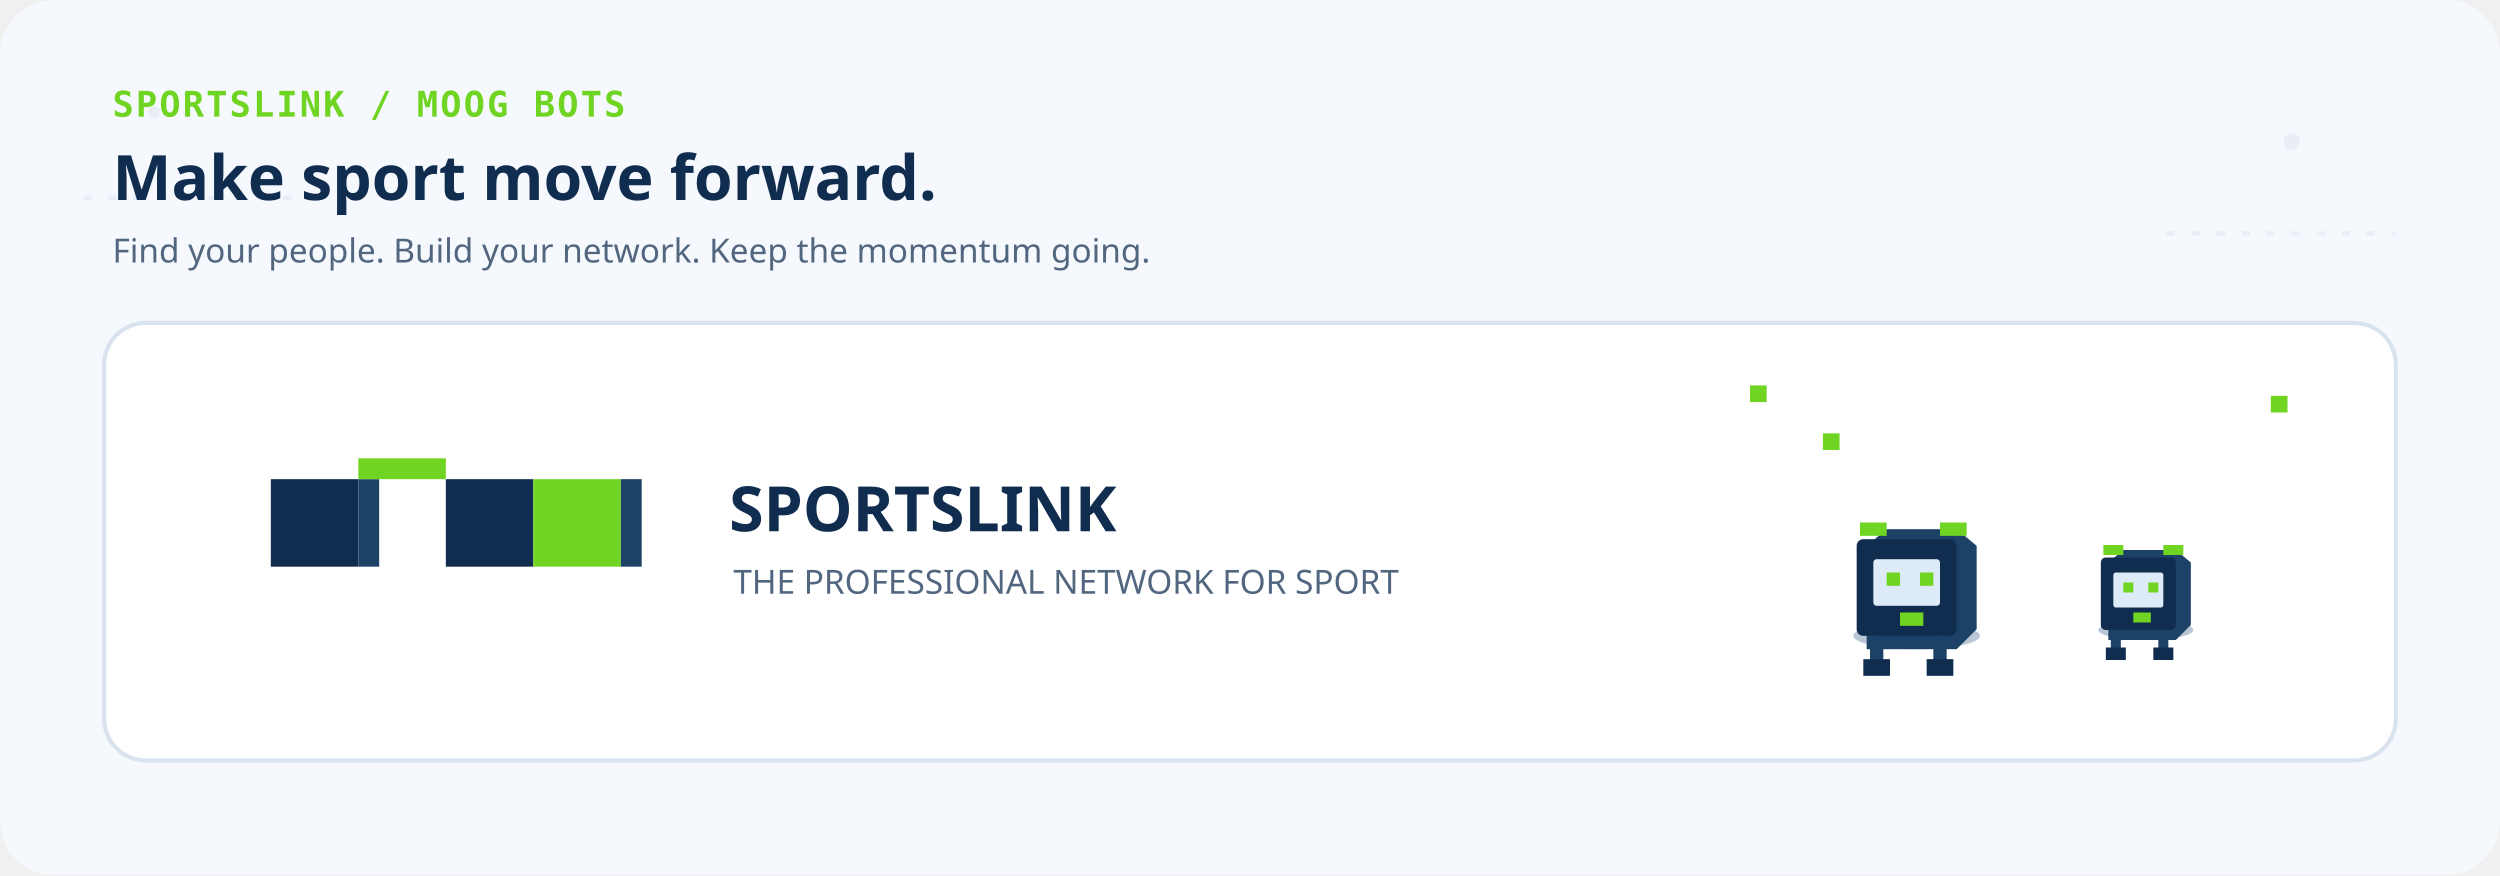
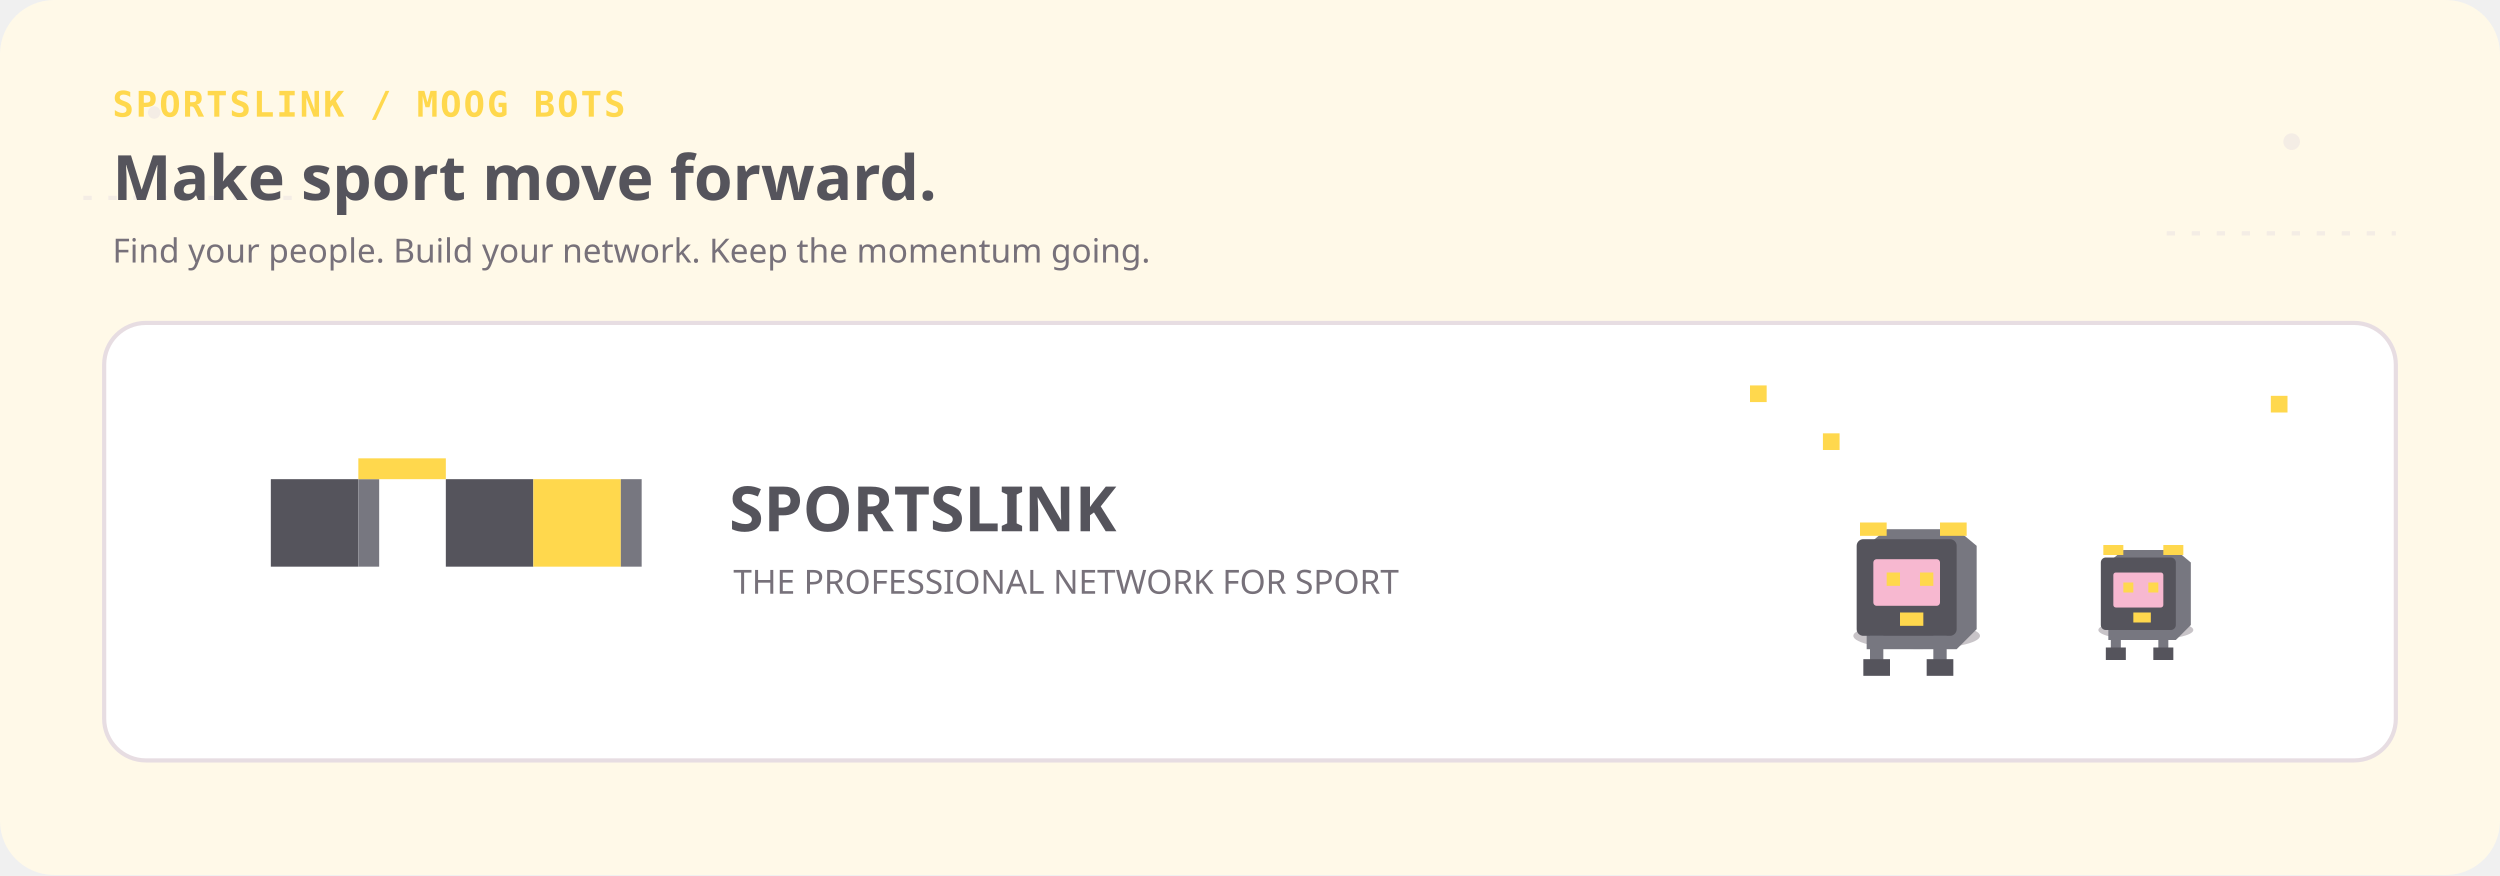
<svg xmlns="http://www.w3.org/2000/svg" viewBox="0 0 1200 420" role="img" aria-labelledby="t d">
  <defs>
    <style>
-  :root{color-scheme:light} .bg{fill:#F5F8FC} .card{fill:#FFFFFF;stroke:#D9E3EF;stroke-width:2}.ink{fill:#102D50} .muted{fill:#52677F} .lime{fill:#70D522}.shell{fill:#102D50}.side{fill:#1D4267}.face{fill:#DDEAF7}.eye{fill:#70D522}.bot{transform-box:fill-box;transform-origin:center bottom;animation:hop 3s cubic-bezier(.4,0,.2,1) infinite}.bot:nth-of-type(2){animation-delay:.35s}.shadow{fill:#B8C6D5;animation:shade 3s ease-in-out infinite}.float{animation:float 4s ease-in-out infinite}.pulse{animation:pulse 3s ease-in-out infinite}.spark{animation:spark 3s ease-in-out infinite}.label{font:700 17px ui-monospace,SFMono-Regular,Consolas,monospace;letter-spacing:1px}.headline{font:800 30px ui-sans-serif,system-ui,sans-serif}.caption{font:500 16px ui-sans-serif,system-ui,sans-serif}
+  :root{color-scheme:light} .bg{fill:#FFF9E8} .card{fill:#FFFFFF;stroke:#E7DDE2;stroke-width:2}.ink{fill:#55545C} .muted{fill:#77717A} .lime{fill:#FFD84D}.shell{fill:#55545C}.side{fill:#777780}.face{fill:#F7B8D0}.eye{fill:#FFD84D}.bot{transform-box:fill-box;transform-origin:center bottom;animation:hop 3s cubic-bezier(.4,0,.2,1) infinite}.bot:nth-of-type(2){animation-delay:.35s}.shadow{fill:#C8C4C8;animation:shade 3s ease-in-out infinite}.float{animation:float 4s ease-in-out infinite}.pulse{animation:pulse 3s ease-in-out infinite}.spark{animation:spark 3s ease-in-out infinite}.label{font:700 17px ui-monospace,SFMono-Regular,Consolas,monospace;letter-spacing:1px}.headline{font:800 30px ui-sans-serif,system-ui,sans-serif}.caption{font:500 16px ui-sans-serif,system-ui,sans-serif}
 @keyframes hop{0%,100%{transform:translateY(0) scale(1,1)}12%{transform:translateY(4px) scale(1.14,.78)}28%{transform:translateY(-44px) scale(.88,1.15)}44%{transform:translateY(-56px) scale(1,1)}61%{transform:translateY(-18px) scale(1.06,.94)}72%{transform:translateY(0) scale(1.13,.8)}84%{transform:translateY(-7px) scale(.96,1.04)}} @keyframes shade{0%,100%{transform:scaleX(1);opacity:.55}30%,50%{transform:scaleX(.55);opacity:.22}} @keyframes float{0%,100%{transform:translateY(0)}50%{transform:translateY(-10px)}} @keyframes pulse{0%,100%{opacity:.45}50%{opacity:1}} @keyframes spark{0%,100%{opacity:.15;transform:translateY(5px)}50%{opacity:1;transform:translateY(-5px)}} @media(prefers-reduced-motion:reduce){.bot,.shadow,.float,.pulse,.spark{animation:none!important}}
 </style>
  </defs>
  <rect class="bg" width="1200" height="420" rx="26" />
-   <g opacity=".45" fill="#D9E3EF">
+   <g opacity=".45" fill="#E7DDE2">
    <circle cx="74" cy="54" r="3" />
    <circle cx="1100" cy="68" r="4" />
    <circle cx="1060" cy="350" r="3" />
    <circle cx="130" cy="342" r="4" />
-     <path d="M40 95h112M1040 112h110M65 315h90M1030 300h105" stroke="#D9E3EF" stroke-width="2" stroke-dasharray="4 8" />
+     <path d="M40 95h112M1040 112h110M65 315h90M1030 300h105" stroke="#E7DDE2" stroke-width="2" stroke-dasharray="4 8" />
  </g>
  <rect class="card" x="50" y="155" width="1100" height="210" rx="20" />
  <g class="float">
    <rect class="shell" x="130" y="230" width="42" height="42" />
    <rect class="side" x="172" y="230" width="10" height="42" />
    <rect class="lime" x="172" y="220" width="42" height="10" />
    <rect class="shell" x="214" y="230" width="42" height="42" />
    <rect class="lime" x="256" y="230" width="42" height="42" />
    <rect class="side" x="298" y="230" width="10" height="42" />
  </g>
  <text x="350" y="255" class="headline ink">SPORTSLINK</text>
  <text x="352" y="285" class="caption muted">THE PROFESSIONAL NETWORK FOR SPORT</text>
  <g transform="translate(920 294) scale(1.6)">
    <g class="bot" style="animation-delay:0.1s">
      <ellipse class="shadow" cx="0" cy="7" rx="19" ry="4" />
      <g class="body">
        <path class="side" d="M-15-20 L-9-25 L12-25 L18-20 L18 5 L12 11 L-15 11Z" />
        <rect class="shell" x="-18" y="-22" width="30" height="29" rx="2" />
        <rect class="face" x="-13" y="-16" width="20" height="14" rx="1" />
        <rect class="eye" x="-9" y="-12" width="4" height="4" />
        <rect class="eye" x="1" y="-12" width="4" height="4" />
        <rect class="lime" x="-5" y="0" width="7" height="4" />
        <path class="side" d="M-14 7 L-10 7 L-10 17 L-14 17Z M5 7 L9 7 L9 17 L5 17Z" />
        <rect class="shell" x="-16" y="14" width="8" height="5" />
        <rect class="shell" x="3" y="14" width="8" height="5" />
        <rect class="lime" x="-17" y="-27" width="8" height="4" />
        <rect class="lime" x="7" y="-27" width="8" height="4" />
      </g>
    </g>
  </g>
  <g transform="translate(1030 294) scale(1.2)">
    <g class="bot" style="animation-delay:0.6s">
      <ellipse class="shadow" cx="0" cy="7" rx="19" ry="4" />
      <g class="body">
        <path class="side" d="M-15-20 L-9-25 L12-25 L18-20 L18 5 L12 11 L-15 11Z" />
        <rect class="shell" x="-18" y="-22" width="30" height="29" rx="2" />
        <rect class="face" x="-13" y="-16" width="20" height="14" rx="1" />
        <rect class="eye" x="-9" y="-12" width="4" height="4" />
        <rect class="eye" x="1" y="-12" width="4" height="4" />
        <rect class="lime" x="-5" y="0" width="7" height="4" />
        <path class="side" d="M-14 7 L-10 7 L-10 17 L-14 17Z M5 7 L9 7 L9 17 L5 17Z" />
        <rect class="shell" x="-16" y="14" width="8" height="5" />
        <rect class="shell" x="3" y="14" width="8" height="5" />
        <rect class="lime" x="-17" y="-27" width="8" height="4" />
        <rect class="lime" x="7" y="-27" width="8" height="4" />
      </g>
    </g>
  </g>
-   <g class="spark" fill="#70D522">
+   <g class="spark" fill="#FFD84D">
    <rect x="840" y="185" width="8" height="8" />
    <rect x="875" y="208" width="8" height="8" />
    <rect x="1090" y="190" width="8" height="8" />
  </g>
-   <text x="54" y="56" class="label" fill="#70D522">SPORTSLINK / MOOG BOTS</text>
+   <text x="54" y="56" class="label" fill="#FFD84D">SPORTSLINK / MOOG BOTS</text>
  <text x="54" y="96" class="headline ink">Make sport move forward.</text>
  <text x="54" y="126" class="caption muted">Find your people. Build your network. Keep the momentum going.</text>
</svg>
